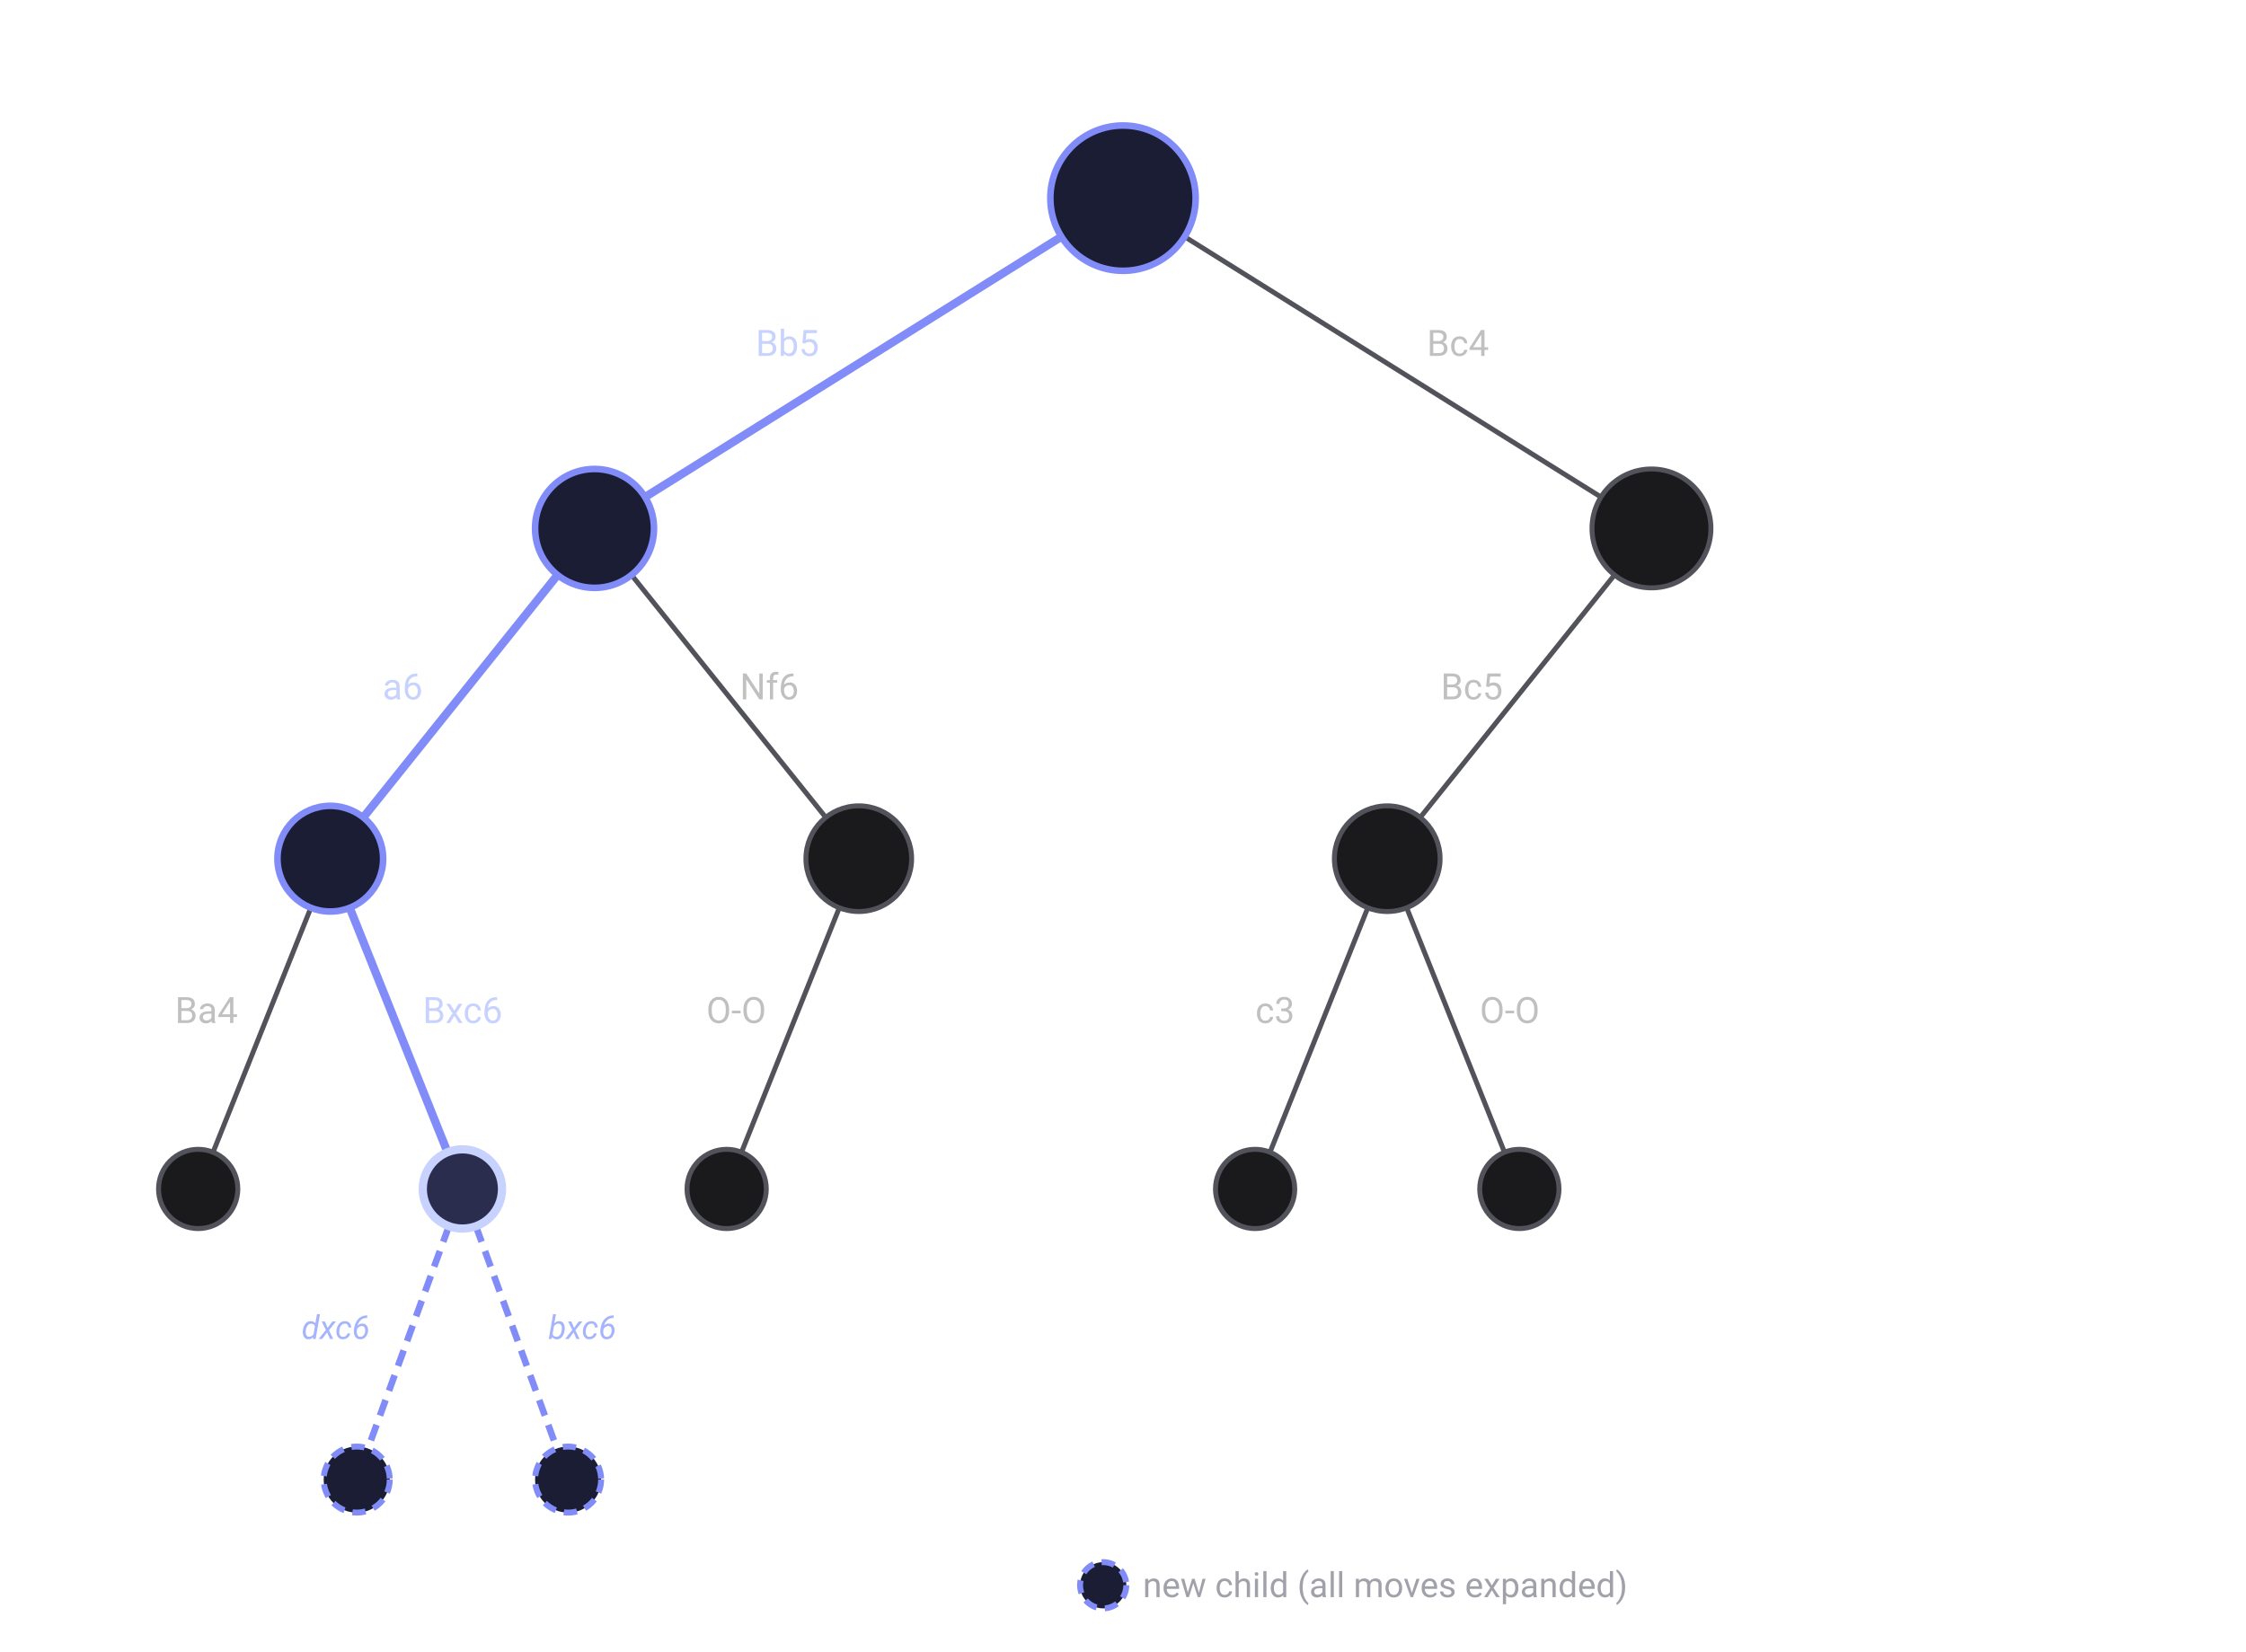
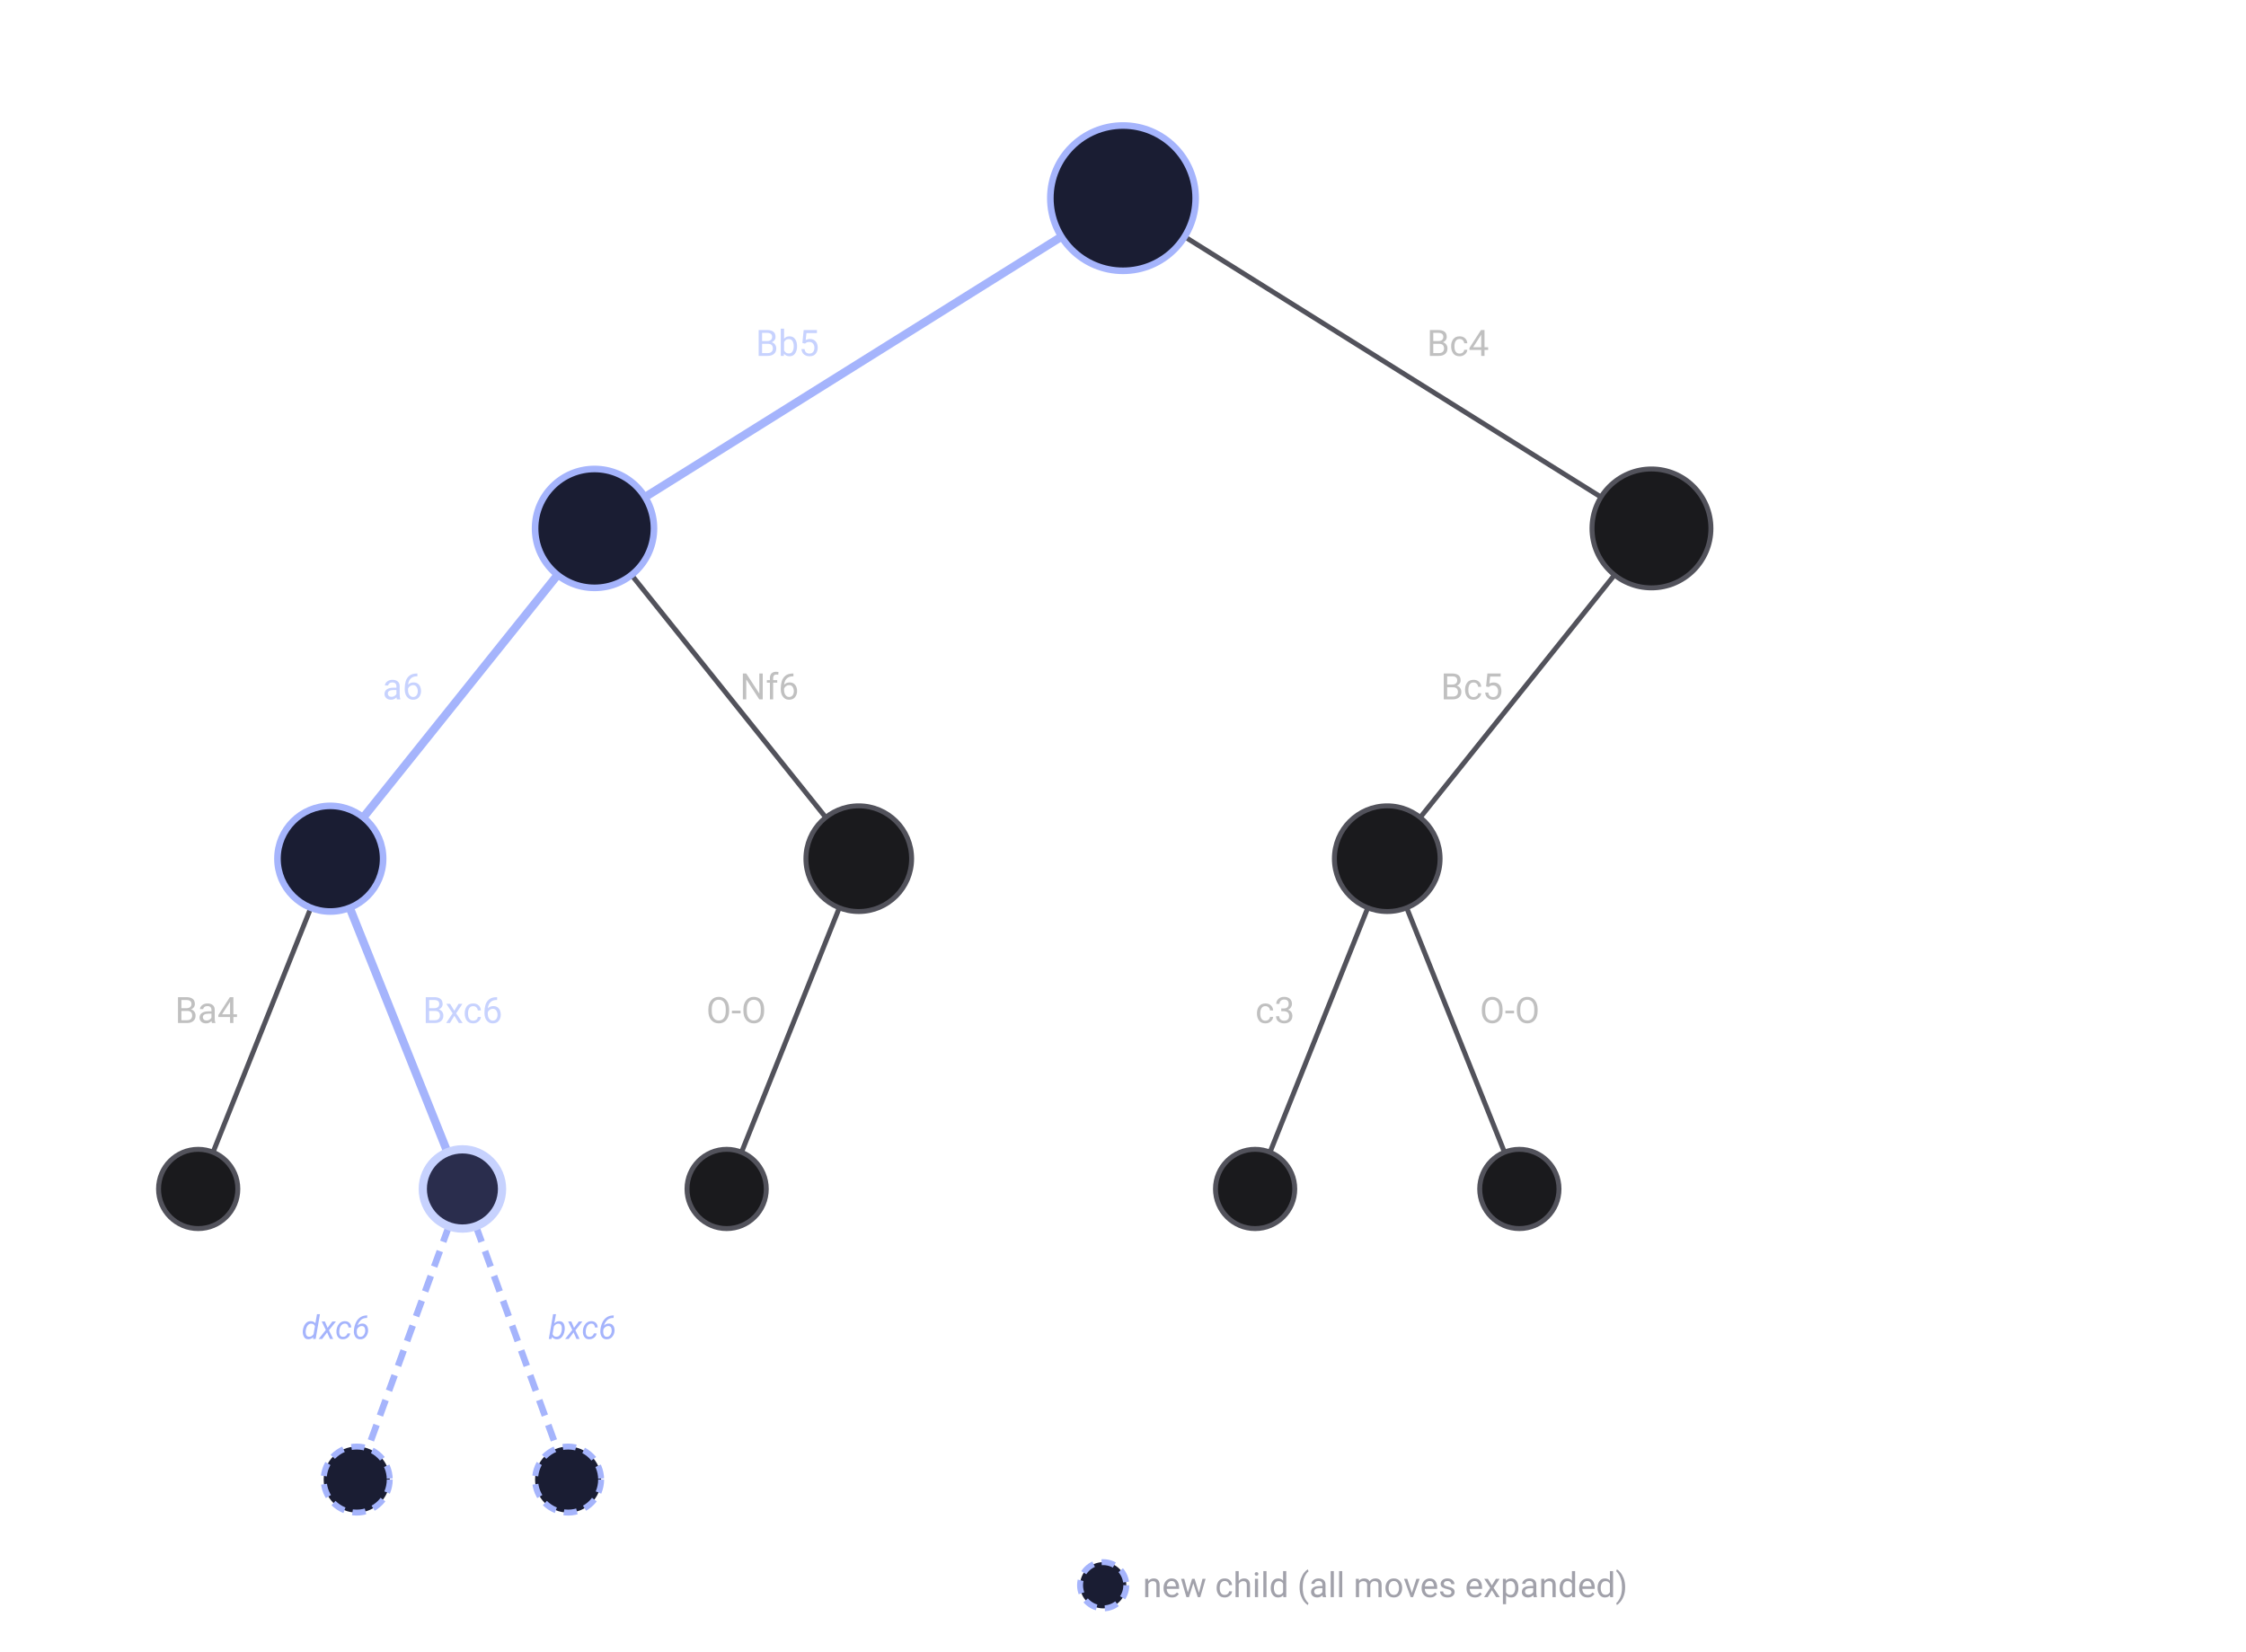
<svg xmlns="http://www.w3.org/2000/svg" width="680" height="500" viewBox="0 0 680 500" role="img" data-themed="true">
  <style>
    /* Dark-first palette; light-mode overrides live in style.css */
    text { font-family:"Fira Sans",-apple-system,"Segoe UI",Roboto,Helvetica,Arial,sans-serif; font-size:11px; font-weight:400; }
    .mv{ fill:#c0c0c0; } .mvp{ fill:#c7d2fe; } .tag{ fill:#a5b4fc; font-size:10px; font-style:italic; }
    .edge{ stroke:#52525b; stroke-width:1.5; fill:none; }
-     .edgep{ stroke:#818cf8; stroke-width:2.5; fill:none; }
-     .edgenew{ stroke:#818cf8; stroke-width:2; stroke-dasharray:5 3; fill:none; }
+     .edgep{ stroke:#a5b4fc; stroke-width:2.5; fill:none; }
+     .edgenew{ stroke:#a5b4fc; stroke-width:2; stroke-dasharray:5 3; fill:none; }
    .node{ fill:#1a1a1d; stroke:#52525b; stroke-width:1.5; }
-     .nodep{ fill:#1a1d33; stroke:#818cf8; stroke-width:2; }
-     .nodenew{ fill:#1a1d33; stroke:#818cf8; stroke-width:1.8; stroke-dasharray:4 2.5; }
+     .nodep{ fill:#1a1d33; stroke:#a5b4fc; stroke-width:2; }
+     .nodenew{ fill:#1a1d33; stroke:#a5b4fc; stroke-width:1.8; stroke-dasharray:4 2.5; }
    .leaf{ fill:#2a2d4d; stroke:#c7d2fe; stroke-width:2.5; }
    .title{ fill:#e4e4e7; font-size:15px; font-weight:600; }
    .cap{ fill:#a1a1aa; font-size:11.5px; } .lgd{ fill:#a1a1aa; font-size:10.5px; }
  </style>
  <line class="edgep" x1="321.3" y1="71.7" x2="195.3" y2="150.5" />
  <line class="edge" x1="358.7" y1="71.7" x2="484.7" y2="150.5" />
  <line class="edgep" x1="168.8" y1="174.1" x2="110.0" y2="247.5" />
  <line class="edge" x1="191.2" y1="174.1" x2="250.0" y2="247.5" />
  <line class="edge" x1="488.8" y1="174.1" x2="430.0" y2="247.5" />
  <line class="edge" x1="94.1" y1="274.9" x2="64.5" y2="348.9" />
  <line class="edgep" x1="105.9" y1="274.9" x2="135.5" y2="348.9" />
  <line class="edge" x1="254.1" y1="274.9" x2="224.5" y2="348.9" />
  <line class="edge" x1="414.1" y1="274.9" x2="384.5" y2="348.9" />
  <line class="edge" x1="425.9" y1="274.9" x2="455.5" y2="348.9" />
  <line class="edgenew" x1="135.9" y1="371.3" x2="111.4" y2="438.6" />
  <line class="edgenew" x1="144.1" y1="371.3" x2="168.6" y2="438.6" />
  <circle class="nodep" cx="340" cy="60" r="22" />
  <circle class="nodep" cx="180" cy="160" r="18" />
  <circle class="node" cx="500" cy="160" r="18" />
  <circle class="nodep" cx="100" cy="260" r="16" />
  <circle class="node" cx="260" cy="260" r="16" />
  <circle class="node" cx="420" cy="260" r="16" />
  <circle class="node" cx="60" cy="360" r="12" />
  <circle class="leaf" cx="140" cy="360" r="12" />
  <circle class="node" cx="220" cy="360" r="12" />
  <circle class="node" cx="380" cy="360" r="12" />
  <circle class="node" cx="460" cy="360" r="12" />
  <circle class="nodenew" cx="108" cy="448" r="10" />
  <circle class="nodenew" cx="172" cy="448" r="10" />
  <text class="mvp" x="248" y="104" text-anchor="end" dominant-baseline="central">Bb5</text>
  <text class="mv" x="432" y="104" text-anchor="start" dominant-baseline="central">Bc4</text>
  <text class="mvp" x="128" y="208" text-anchor="end" dominant-baseline="central">a6</text>
  <text class="mv" x="224" y="208" text-anchor="start" dominant-baseline="central">Nf6</text>
  <text class="mv" x="455" y="208" text-anchor="end" dominant-baseline="central">Bc5</text>
  <text class="mv" x="72" y="306" text-anchor="end" dominant-baseline="central">Ba4</text>
  <text class="mvp" x="128" y="306" text-anchor="start" dominant-baseline="central">Bxc6</text>
  <text class="mv" x="232" y="306" text-anchor="end" dominant-baseline="central">O-O</text>
  <text class="mv" x="392" y="306" text-anchor="end" dominant-baseline="central">c3</text>
  <text class="mv" x="448" y="306" text-anchor="start" dominant-baseline="central">O-O</text>
  <text class="tag" x="112" y="402" text-anchor="end" dominant-baseline="central">dxc6</text>
  <text class="tag" x="166" y="402" text-anchor="start" dominant-baseline="central">bxc6</text>
  <circle class="nodenew" cx="334" cy="480" r="7" />
  <text class="lgd" x="346" y="480" dominant-baseline="central">new child (all moves expanded)</text>
</svg>
